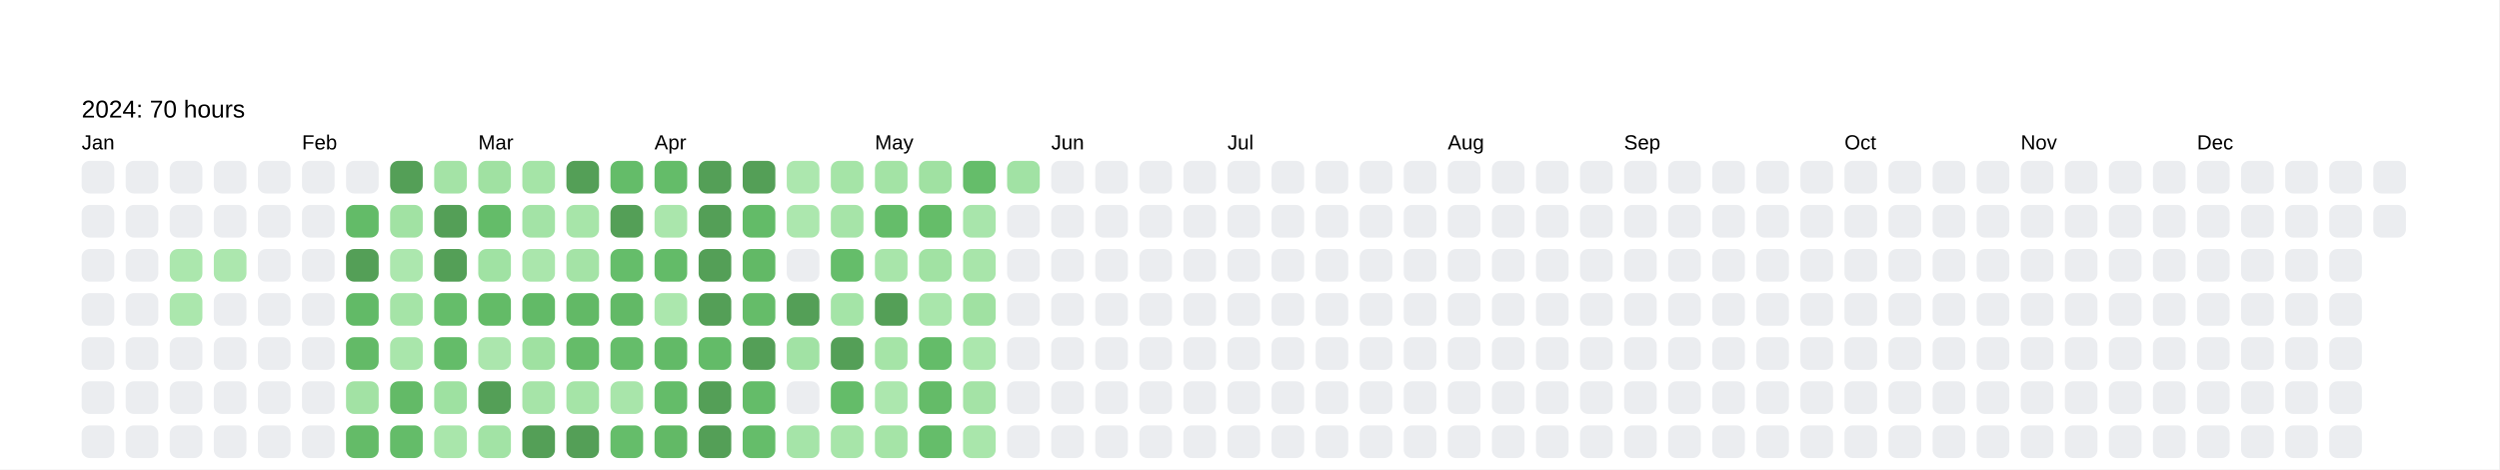
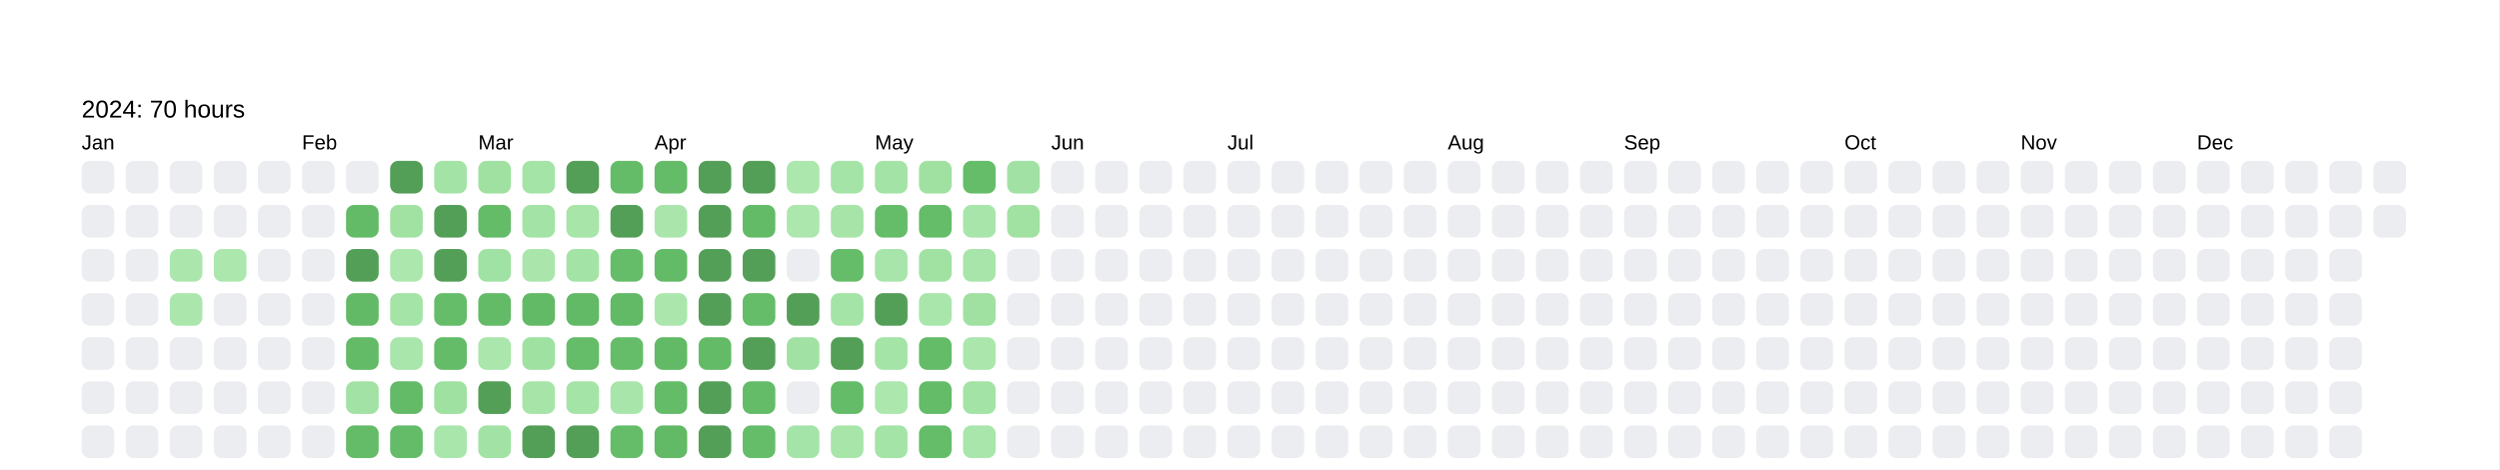
<svg xmlns="http://www.w3.org/2000/svg" baseProfile="full" height="57.5mm" version="1.1" viewBox="0,0,306.2,57.5" width="306.2mm">
  <defs />
  <rect fill="#FFFFFF" height="57.5" width="306.2" x="0" y="0" />
  <text fill="#000000" style="font-size:6px; font-family:Arial; font-weight:bold;" x="10" y="10" />
  <text fill="#000000" style="font-size:3px; font-family:Arial;" x="10" y="14.4">2024: 70 hours</text>
  <text fill="#000000" style="font-size:2.5px; font-family:Arial" x="10" y="18.3">Jan</text>
  <rect fill="#EBEDF0" height="4" rx="1" ry="1" width="4" x="10" y="19.7" />
  <rect fill="#EBEDF0" height="4" rx="1" ry="1" width="4" x="10" y="25.1" />
  <rect fill="#EBEDF0" height="4" rx="1" ry="1" width="4" x="10" y="30.5" />
  <rect fill="#EBEDF0" height="4" rx="1" ry="1" width="4" x="10" y="35.9" />
  <rect fill="#EBEDF0" height="4" rx="1" ry="1" width="4" x="10" y="41.3" />
  <rect fill="#EBEDF0" height="4" rx="1" ry="1" width="4" x="10" y="46.7" />
  <rect fill="#EBEDF0" height="4" rx="1" ry="1" width="4" x="10" y="52.1" />
  <rect fill="#EBEDF0" height="4" rx="1" ry="1" width="4" x="15.4" y="19.7" />
  <rect fill="#EBEDF0" height="4" rx="1" ry="1" width="4" x="15.4" y="25.1" />
  <rect fill="#EBEDF0" height="4" rx="1" ry="1" width="4" x="15.4" y="30.5" />
  <rect fill="#EBEDF0" height="4" rx="1" ry="1" width="4" x="15.4" y="35.9" />
  <rect fill="#EBEDF0" height="4" rx="1" ry="1" width="4" x="15.4" y="41.3" />
  <rect fill="#EBEDF0" height="4" rx="1" ry="1" width="4" x="15.4" y="46.7" />
  <rect fill="#EBEDF0" height="4" rx="1" ry="1" width="4" x="15.4" y="52.1" />
  <rect fill="#EBEDF0" height="4" rx="1" ry="1" width="4" x="20.8" y="19.7" />
  <rect fill="#EBEDF0" height="4" rx="1" ry="1" width="4" x="20.8" y="25.1" />
  <rect fill="#abe7ad" height="4" rx="1" ry="1" width="4" x="20.8" y="30.5" />
  <rect fill="#abe7ad" height="4" rx="1" ry="1" width="4" x="20.8" y="35.9" />
  <rect fill="#EBEDF0" height="4" rx="1" ry="1" width="4" x="20.8" y="41.3" />
  <rect fill="#EBEDF0" height="4" rx="1" ry="1" width="4" x="20.8" y="46.7" />
  <rect fill="#EBEDF0" height="4" rx="1" ry="1" width="4" x="20.8" y="52.1" />
  <rect fill="#EBEDF0" height="4" rx="1" ry="1" width="4" x="26.2" y="19.7" />
  <rect fill="#EBEDF0" height="4" rx="1" ry="1" width="4" x="26.2" y="25.1" />
  <rect fill="#ace7ae" height="4" rx="1" ry="1" width="4" x="26.2" y="30.5" />
  <rect fill="#EBEDF0" height="4" rx="1" ry="1" width="4" x="26.2" y="35.9" />
  <rect fill="#EBEDF0" height="4" rx="1" ry="1" width="4" x="26.2" y="41.3" />
  <rect fill="#EBEDF0" height="4" rx="1" ry="1" width="4" x="26.2" y="46.7" />
  <rect fill="#EBEDF0" height="4" rx="1" ry="1" width="4" x="26.2" y="52.1" />
  <rect fill="#EBEDF0" height="4" rx="1" ry="1" width="4" x="31.6" y="19.7" />
  <rect fill="#EBEDF0" height="4" rx="1" ry="1" width="4" x="31.6" y="25.1" />
  <rect fill="#EBEDF0" height="4" rx="1" ry="1" width="4" x="31.6" y="30.5" />
  <rect fill="#EBEDF0" height="4" rx="1" ry="1" width="4" x="31.6" y="35.9" />
  <rect fill="#EBEDF0" height="4" rx="1" ry="1" width="4" x="31.6" y="41.3" />
  <rect fill="#EBEDF0" height="4" rx="1" ry="1" width="4" x="31.6" y="46.7" />
  <rect fill="#EBEDF0" height="4" rx="1" ry="1" width="4" x="31.6" y="52.1" />
  <text fill="#000000" style="font-size:2.5px; font-family:Arial" x="37.0" y="18.3">Feb</text>
  <rect fill="#EBEDF0" height="4" rx="1" ry="1" width="4" x="37.0" y="19.7" />
  <rect fill="#EBEDF0" height="4" rx="1" ry="1" width="4" x="37.0" y="25.1" />
  <rect fill="#EBEDF0" height="4" rx="1" ry="1" width="4" x="37.0" y="30.5" />
  <rect fill="#EBEDF0" height="4" rx="1" ry="1" width="4" x="37.0" y="35.9" />
  <rect fill="#EBEDF0" height="4" rx="1" ry="1" width="4" x="37.0" y="41.3" />
  <rect fill="#EBEDF0" height="4" rx="1" ry="1" width="4" x="37.0" y="46.7" />
  <rect fill="#EBEDF0" height="4" rx="1" ry="1" width="4" x="37.0" y="52.1" />
  <rect fill="#EBEDF0" height="4" rx="1" ry="1" width="4" x="42.4" y="19.7" />
  <rect fill="#63bb68" height="4" rx="1" ry="1" width="4" x="42.4" y="25.1" />
  <rect fill="#549F57" height="4" rx="1" ry="1" width="4" x="42.4" y="30.5" />
  <rect fill="#62ba67" height="4" rx="1" ry="1" width="4" x="42.4" y="35.9" />
  <rect fill="#63ba67" height="4" rx="1" ry="1" width="4" x="42.4" y="41.3" />
  <rect fill="#a2e2a4" height="4" rx="1" ry="1" width="4" x="42.4" y="46.7" />
  <rect fill="#64bb68" height="4" rx="1" ry="1" width="4" x="42.4" y="52.1" />
  <rect fill="#549F57" height="4" rx="1" ry="1" width="4" x="47.8" y="19.7" />
  <rect fill="#a1e2a3" height="4" rx="1" ry="1" width="4" x="47.8" y="25.1" />
  <rect fill="#ace7ae" height="4" rx="1" ry="1" width="4" x="47.8" y="30.5" />
  <rect fill="#a5e4a7" height="4" rx="1" ry="1" width="4" x="47.8" y="35.9" />
  <rect fill="#a9e6ab" height="4" rx="1" ry="1" width="4" x="47.8" y="41.3" />
  <rect fill="#63ba67" height="4" rx="1" ry="1" width="4" x="47.8" y="46.7" />
  <rect fill="#64bc69" height="4" rx="1" ry="1" width="4" x="47.8" y="52.1" />
  <rect fill="#a4e3a6" height="4" rx="1" ry="1" width="4" x="53.2" y="19.7" />
  <rect fill="#549F57" height="4" rx="1" ry="1" width="4" x="53.2" y="25.1" />
  <rect fill="#549F57" height="4" rx="1" ry="1" width="4" x="53.2" y="30.5" />
  <rect fill="#65bd6a" height="4" rx="1" ry="1" width="4" x="53.2" y="35.9" />
  <rect fill="#64bc69" height="4" rx="1" ry="1" width="4" x="53.2" y="41.3" />
  <rect fill="#9ee1a1" height="4" rx="1" ry="1" width="4" x="53.2" y="46.7" />
  <rect fill="#a9e6ab" height="4" rx="1" ry="1" width="4" x="53.2" y="52.1" />
  <text fill="#000000" style="font-size:2.5px; font-family:Arial" x="58.6" y="18.3">Mar</text>
  <rect fill="#a0e1a2" height="4" rx="1" ry="1" width="4" x="58.6" y="19.7" />
  <rect fill="#64bc69" height="4" rx="1" ry="1" width="4" x="58.6" y="25.1" />
  <rect fill="#a0e2a3" height="4" rx="1" ry="1" width="4" x="58.6" y="30.5" />
  <rect fill="#63bb67" height="4" rx="1" ry="1" width="4" x="58.6" y="35.9" />
  <rect fill="#abe6ad" height="4" rx="1" ry="1" width="4" x="58.6" y="41.3" />
  <rect fill="#549F57" height="4" rx="1" ry="1" width="4" x="58.6" y="46.7" />
  <rect fill="#a2e3a5" height="4" rx="1" ry="1" width="4" x="58.6" y="52.1" />
  <rect fill="#a5e4a7" height="4" rx="1" ry="1" width="4" x="64" y="19.7" />
  <rect fill="#a3e3a6" height="4" rx="1" ry="1" width="4" x="64" y="25.1" />
  <rect fill="#aae6ac" height="4" rx="1" ry="1" width="4" x="64" y="30.5" />
  <rect fill="#62ba67" height="4" rx="1" ry="1" width="4" x="64" y="35.9" />
  <rect fill="#9fe1a1" height="4" rx="1" ry="1" width="4" x="64" y="41.3" />
  <rect fill="#a6e4a8" height="4" rx="1" ry="1" width="4" x="64" y="46.7" />
  <rect fill="#549F57" height="4" rx="1" ry="1" width="4" x="64" y="52.1" />
  <rect fill="#549F57" height="4" rx="1" ry="1" width="4" x="69.4" y="19.7" />
  <rect fill="#a7e5a9" height="4" rx="1" ry="1" width="4" x="69.4" y="25.1" />
  <rect fill="#a4e3a6" height="4" rx="1" ry="1" width="4" x="69.4" y="30.5" />
  <rect fill="#62b966" height="4" rx="1" ry="1" width="4" x="69.4" y="35.9" />
  <rect fill="#65bc69" height="4" rx="1" ry="1" width="4" x="69.4" y="41.3" />
  <rect fill="#a5e4a7" height="4" rx="1" ry="1" width="4" x="69.4" y="46.7" />
  <rect fill="#549F57" height="4" rx="1" ry="1" width="4" x="69.4" y="52.1" />
  <rect fill="#64bc69" height="4" rx="1" ry="1" width="4" x="74.8" y="19.7" />
  <rect fill="#549F57" height="4" rx="1" ry="1" width="4" x="74.8" y="25.1" />
  <rect fill="#65bd6a" height="4" rx="1" ry="1" width="4" x="74.8" y="30.5" />
  <rect fill="#62b966" height="4" rx="1" ry="1" width="4" x="74.8" y="35.9" />
  <rect fill="#65bd6a" height="4" rx="1" ry="1" width="4" x="74.8" y="41.3" />
  <rect fill="#a8e5aa" height="4" rx="1" ry="1" width="4" x="74.8" y="46.7" />
  <rect fill="#65bd6a" height="4" rx="1" ry="1" width="4" x="74.8" y="52.1" />
  <text fill="#000000" style="font-size:2.5px; font-family:Arial" x="80.2" y="18.3">Apr</text>
  <rect fill="#64bc69" height="4" rx="1" ry="1" width="4" x="80.2" y="19.7" />
  <rect fill="#aae6ac" height="4" rx="1" ry="1" width="4" x="80.2" y="25.1" />
  <rect fill="#63bb68" height="4" rx="1" ry="1" width="4" x="80.2" y="30.5" />
  <rect fill="#abe7ad" height="4" rx="1" ry="1" width="4" x="80.2" y="35.9" />
  <rect fill="#62ba67" height="4" rx="1" ry="1" width="4" x="80.2" y="41.3" />
  <rect fill="#64bc69" height="4" rx="1" ry="1" width="4" x="80.2" y="46.7" />
  <rect fill="#62b966" height="4" rx="1" ry="1" width="4" x="80.2" y="52.1" />
  <rect fill="#549F57" height="4" rx="1" ry="1" width="4" x="85.6" y="19.7" />
  <rect fill="#549F57" height="4" rx="1" ry="1" width="4" x="85.6" y="25.1" />
  <rect fill="#549F57" height="4" rx="1" ry="1" width="4" x="85.6" y="30.5" />
  <rect fill="#549F57" height="4" rx="1" ry="1" width="4" x="85.6" y="35.9" />
  <rect fill="#63bb68" height="4" rx="1" ry="1" width="4" x="85.6" y="41.3" />
  <rect fill="#549F57" height="4" rx="1" ry="1" width="4" x="85.6" y="46.7" />
  <rect fill="#549F57" height="4" rx="1" ry="1" width="4" x="85.6" y="52.1" />
  <rect fill="#549F57" height="4" rx="1" ry="1" width="4" x="91" y="19.7" />
  <rect fill="#63bb68" height="4" rx="1" ry="1" width="4" x="91" y="25.1" />
-   <rect fill="#62b966" height="4" rx="1" ry="1" width="4" x="91" y="30.5" />
+   <rect fill="#549F57" height="4" rx="1" ry="1" width="4" x="91" y="30.5" />
  <rect fill="#65bc69" height="4" rx="1" ry="1" width="4" x="91" y="35.9" />
  <rect fill="#549F57" height="4" rx="1" ry="1" width="4" x="91" y="41.3" />
  <rect fill="#64bc69" height="4" rx="1" ry="1" width="4" x="91" y="46.7" />
  <rect fill="#65bd6a" height="4" rx="1" ry="1" width="4" x="91" y="52.1" />
  <rect fill="#ace7ae" height="4" rx="1" ry="1" width="4" x="96.4" y="19.7" />
  <rect fill="#ace7ae" height="4" rx="1" ry="1" width="4" x="96.4" y="25.1" />
  <rect fill="#EBEDF0" height="4" rx="1" ry="1" width="4" x="96.4" y="30.5" />
  <rect fill="#549F57" height="4" rx="1" ry="1" width="4" x="96.4" y="35.9" />
  <rect fill="#a1e2a4" height="4" rx="1" ry="1" width="4" x="96.4" y="41.3" />
  <rect fill="#EBEDF0" height="4" rx="1" ry="1" width="4" x="96.4" y="46.7" />
  <rect fill="#a5e4a8" height="4" rx="1" ry="1" width="4" x="96.4" y="52.1" />
  <rect fill="#a5e4a7" height="4" rx="1" ry="1" width="4" x="101.8" y="19.7" />
  <rect fill="#a6e4a8" height="4" rx="1" ry="1" width="4" x="101.8" y="25.1" />
  <rect fill="#65bd6a" height="4" rx="1" ry="1" width="4" x="101.8" y="30.5" />
  <rect fill="#a4e4a7" height="4" rx="1" ry="1" width="4" x="101.8" y="35.9" />
  <rect fill="#549F57" height="4" rx="1" ry="1" width="4" x="101.8" y="41.3" />
  <rect fill="#64bc69" height="4" rx="1" ry="1" width="4" x="101.8" y="46.7" />
  <rect fill="#a7e5a9" height="4" rx="1" ry="1" width="4" x="101.8" y="52.1" />
  <text fill="#000000" style="font-size:2.5px; font-family:Arial" x="107.2" y="18.3">May</text>
  <rect fill="#a3e3a5" height="4" rx="1" ry="1" width="4" x="107.2" y="19.7" />
  <rect fill="#65bd6a" height="4" rx="1" ry="1" width="4" x="107.2" y="25.1" />
  <rect fill="#a8e5aa" height="4" rx="1" ry="1" width="4" x="107.2" y="30.5" />
  <rect fill="#549F57" height="4" rx="1" ry="1" width="4" x="107.2" y="35.9" />
  <rect fill="#a5e4a7" height="4" rx="1" ry="1" width="4" x="107.2" y="41.3" />
  <rect fill="#ace7ae" height="4" rx="1" ry="1" width="4" x="107.2" y="46.7" />
  <rect fill="#a5e4a7" height="4" rx="1" ry="1" width="4" x="107.2" y="52.1" />
  <rect fill="#a0e1a2" height="4" rx="1" ry="1" width="4" x="112.6" y="19.7" />
  <rect fill="#65bd69" height="4" rx="1" ry="1" width="4" x="112.6" y="25.1" />
  <rect fill="#a1e2a3" height="4" rx="1" ry="1" width="4" x="112.6" y="30.5" />
  <rect fill="#a9e6ab" height="4" rx="1" ry="1" width="4" x="112.6" y="35.9" />
  <rect fill="#64bc69" height="4" rx="1" ry="1" width="4" x="112.6" y="41.3" />
  <rect fill="#64bb68" height="4" rx="1" ry="1" width="4" x="112.6" y="46.7" />
  <rect fill="#65bd6a" height="4" rx="1" ry="1" width="4" x="112.6" y="52.1" />
  <rect fill="#65bd6a" height="4" rx="1" ry="1" width="4" x="118" y="19.7" />
  <rect fill="#a8e5ab" height="4" rx="1" ry="1" width="4" x="118" y="25.1" />
  <rect fill="#a8e5aa" height="4" rx="1" ry="1" width="4" x="118" y="30.5" />
  <rect fill="#a0e1a2" height="4" rx="1" ry="1" width="4" x="118" y="35.9" />
  <rect fill="#abe7ad" height="4" rx="1" ry="1" width="4" x="118" y="41.3" />
  <rect fill="#a4e3a6" height="4" rx="1" ry="1" width="4" x="118" y="46.7" />
  <rect fill="#a9e6ab" height="4" rx="1" ry="1" width="4" x="118" y="52.1" />
  <rect fill="#a1e2a4" height="4" rx="1" ry="1" width="4" x="123.4" y="19.7" />
-   <rect fill="#EBEDF0" height="4" rx="1" ry="1" width="4" x="123.4" y="25.1" />
+   <rect fill="#a1e2a3" height="4" rx="1" ry="1" width="4" x="123.4" y="25.1" />
  <rect fill="#EBEDF0" height="4" rx="1" ry="1" width="4" x="123.4" y="30.5" />
  <rect fill="#EBEDF0" height="4" rx="1" ry="1" width="4" x="123.4" y="35.9" />
  <rect fill="#EBEDF0" height="4" rx="1" ry="1" width="4" x="123.4" y="41.3" />
  <rect fill="#EBEDF0" height="4" rx="1" ry="1" width="4" x="123.4" y="46.7" />
  <rect fill="#EBEDF0" height="4" rx="1" ry="1" width="4" x="123.4" y="52.1" />
  <text fill="#000000" style="font-size:2.5px; font-family:Arial" x="128.8" y="18.3">Jun</text>
  <rect fill="#EBEDF0" height="4" rx="1" ry="1" width="4" x="128.8" y="19.7" />
  <rect fill="#EBEDF0" height="4" rx="1" ry="1" width="4" x="128.8" y="25.1" />
  <rect fill="#EBEDF0" height="4" rx="1" ry="1" width="4" x="128.8" y="30.5" />
  <rect fill="#EBEDF0" height="4" rx="1" ry="1" width="4" x="128.8" y="35.9" />
  <rect fill="#EBEDF0" height="4" rx="1" ry="1" width="4" x="128.8" y="41.3" />
  <rect fill="#EBEDF0" height="4" rx="1" ry="1" width="4" x="128.8" y="46.7" />
  <rect fill="#EBEDF0" height="4" rx="1" ry="1" width="4" x="128.8" y="52.1" />
  <rect fill="#EBEDF0" height="4" rx="1" ry="1" width="4" x="134.2" y="19.7" />
  <rect fill="#EBEDF0" height="4" rx="1" ry="1" width="4" x="134.2" y="25.1" />
  <rect fill="#EBEDF0" height="4" rx="1" ry="1" width="4" x="134.2" y="30.5" />
  <rect fill="#EBEDF0" height="4" rx="1" ry="1" width="4" x="134.2" y="35.9" />
  <rect fill="#EBEDF0" height="4" rx="1" ry="1" width="4" x="134.2" y="41.3" />
  <rect fill="#EBEDF0" height="4" rx="1" ry="1" width="4" x="134.2" y="46.7" />
  <rect fill="#EBEDF0" height="4" rx="1" ry="1" width="4" x="134.2" y="52.1" />
  <rect fill="#EBEDF0" height="4" rx="1" ry="1" width="4" x="139.6" y="19.7" />
  <rect fill="#EBEDF0" height="4" rx="1" ry="1" width="4" x="139.6" y="25.1" />
  <rect fill="#EBEDF0" height="4" rx="1" ry="1" width="4" x="139.6" y="30.5" />
  <rect fill="#EBEDF0" height="4" rx="1" ry="1" width="4" x="139.6" y="35.9" />
  <rect fill="#EBEDF0" height="4" rx="1" ry="1" width="4" x="139.6" y="41.3" />
  <rect fill="#EBEDF0" height="4" rx="1" ry="1" width="4" x="139.6" y="46.7" />
  <rect fill="#EBEDF0" height="4" rx="1" ry="1" width="4" x="139.6" y="52.1" />
  <rect fill="#EBEDF0" height="4" rx="1" ry="1" width="4" x="145" y="19.7" />
  <rect fill="#EBEDF0" height="4" rx="1" ry="1" width="4" x="145" y="25.1" />
  <rect fill="#EBEDF0" height="4" rx="1" ry="1" width="4" x="145" y="30.5" />
  <rect fill="#EBEDF0" height="4" rx="1" ry="1" width="4" x="145" y="35.9" />
  <rect fill="#EBEDF0" height="4" rx="1" ry="1" width="4" x="145" y="41.3" />
  <rect fill="#EBEDF0" height="4" rx="1" ry="1" width="4" x="145" y="46.7" />
  <rect fill="#EBEDF0" height="4" rx="1" ry="1" width="4" x="145" y="52.1" />
  <text fill="#000000" style="font-size:2.5px; font-family:Arial" x="150.4" y="18.3">Jul</text>
  <rect fill="#EBEDF0" height="4" rx="1" ry="1" width="4" x="150.4" y="19.7" />
  <rect fill="#EBEDF0" height="4" rx="1" ry="1" width="4" x="150.4" y="25.1" />
  <rect fill="#EBEDF0" height="4" rx="1" ry="1" width="4" x="150.4" y="30.5" />
  <rect fill="#EBEDF0" height="4" rx="1" ry="1" width="4" x="150.4" y="35.9" />
  <rect fill="#EBEDF0" height="4" rx="1" ry="1" width="4" x="150.4" y="41.3" />
  <rect fill="#EBEDF0" height="4" rx="1" ry="1" width="4" x="150.4" y="46.7" />
  <rect fill="#EBEDF0" height="4" rx="1" ry="1" width="4" x="150.4" y="52.1" />
  <rect fill="#EBEDF0" height="4" rx="1" ry="1" width="4" x="155.8" y="19.7" />
  <rect fill="#EBEDF0" height="4" rx="1" ry="1" width="4" x="155.8" y="25.1" />
  <rect fill="#EBEDF0" height="4" rx="1" ry="1" width="4" x="155.8" y="30.5" />
  <rect fill="#EBEDF0" height="4" rx="1" ry="1" width="4" x="155.8" y="35.9" />
  <rect fill="#EBEDF0" height="4" rx="1" ry="1" width="4" x="155.8" y="41.3" />
  <rect fill="#EBEDF0" height="4" rx="1" ry="1" width="4" x="155.8" y="46.7" />
  <rect fill="#EBEDF0" height="4" rx="1" ry="1" width="4" x="155.8" y="52.1" />
  <rect fill="#EBEDF0" height="4" rx="1" ry="1" width="4" x="161.2" y="19.7" />
  <rect fill="#EBEDF0" height="4" rx="1" ry="1" width="4" x="161.2" y="25.1" />
  <rect fill="#EBEDF0" height="4" rx="1" ry="1" width="4" x="161.2" y="30.5" />
  <rect fill="#EBEDF0" height="4" rx="1" ry="1" width="4" x="161.2" y="35.9" />
  <rect fill="#EBEDF0" height="4" rx="1" ry="1" width="4" x="161.2" y="41.3" />
  <rect fill="#EBEDF0" height="4" rx="1" ry="1" width="4" x="161.2" y="46.7" />
  <rect fill="#EBEDF0" height="4" rx="1" ry="1" width="4" x="161.2" y="52.1" />
  <rect fill="#EBEDF0" height="4" rx="1" ry="1" width="4" x="166.6" y="19.7" />
  <rect fill="#EBEDF0" height="4" rx="1" ry="1" width="4" x="166.6" y="25.1" />
  <rect fill="#EBEDF0" height="4" rx="1" ry="1" width="4" x="166.6" y="30.5" />
  <rect fill="#EBEDF0" height="4" rx="1" ry="1" width="4" x="166.6" y="35.9" />
  <rect fill="#EBEDF0" height="4" rx="1" ry="1" width="4" x="166.6" y="41.3" />
  <rect fill="#EBEDF0" height="4" rx="1" ry="1" width="4" x="166.6" y="46.7" />
  <rect fill="#EBEDF0" height="4" rx="1" ry="1" width="4" x="166.6" y="52.1" />
  <rect fill="#EBEDF0" height="4" rx="1" ry="1" width="4" x="172" y="19.7" />
  <rect fill="#EBEDF0" height="4" rx="1" ry="1" width="4" x="172" y="25.1" />
  <rect fill="#EBEDF0" height="4" rx="1" ry="1" width="4" x="172" y="30.5" />
  <rect fill="#EBEDF0" height="4" rx="1" ry="1" width="4" x="172" y="35.9" />
  <rect fill="#EBEDF0" height="4" rx="1" ry="1" width="4" x="172" y="41.3" />
  <rect fill="#EBEDF0" height="4" rx="1" ry="1" width="4" x="172" y="46.7" />
  <rect fill="#EBEDF0" height="4" rx="1" ry="1" width="4" x="172" y="52.1" />
  <text fill="#000000" style="font-size:2.5px; font-family:Arial" x="177.4" y="18.3">Aug</text>
  <rect fill="#EBEDF0" height="4" rx="1" ry="1" width="4" x="177.4" y="19.7" />
  <rect fill="#EBEDF0" height="4" rx="1" ry="1" width="4" x="177.4" y="25.1" />
  <rect fill="#EBEDF0" height="4" rx="1" ry="1" width="4" x="177.4" y="30.5" />
  <rect fill="#EBEDF0" height="4" rx="1" ry="1" width="4" x="177.4" y="35.9" />
  <rect fill="#EBEDF0" height="4" rx="1" ry="1" width="4" x="177.4" y="41.3" />
  <rect fill="#EBEDF0" height="4" rx="1" ry="1" width="4" x="177.4" y="46.7" />
  <rect fill="#EBEDF0" height="4" rx="1" ry="1" width="4" x="177.4" y="52.1" />
  <rect fill="#EBEDF0" height="4" rx="1" ry="1" width="4" x="182.8" y="19.7" />
  <rect fill="#EBEDF0" height="4" rx="1" ry="1" width="4" x="182.8" y="25.1" />
  <rect fill="#EBEDF0" height="4" rx="1" ry="1" width="4" x="182.8" y="30.5" />
  <rect fill="#EBEDF0" height="4" rx="1" ry="1" width="4" x="182.8" y="35.9" />
  <rect fill="#EBEDF0" height="4" rx="1" ry="1" width="4" x="182.8" y="41.3" />
  <rect fill="#EBEDF0" height="4" rx="1" ry="1" width="4" x="182.8" y="46.7" />
  <rect fill="#EBEDF0" height="4" rx="1" ry="1" width="4" x="182.8" y="52.1" />
  <rect fill="#EBEDF0" height="4" rx="1" ry="1" width="4" x="188.2" y="19.7" />
  <rect fill="#EBEDF0" height="4" rx="1" ry="1" width="4" x="188.2" y="25.1" />
  <rect fill="#EBEDF0" height="4" rx="1" ry="1" width="4" x="188.2" y="30.5" />
  <rect fill="#EBEDF0" height="4" rx="1" ry="1" width="4" x="188.2" y="35.9" />
  <rect fill="#EBEDF0" height="4" rx="1" ry="1" width="4" x="188.2" y="41.3" />
  <rect fill="#EBEDF0" height="4" rx="1" ry="1" width="4" x="188.2" y="46.7" />
  <rect fill="#EBEDF0" height="4" rx="1" ry="1" width="4" x="188.2" y="52.1" />
  <rect fill="#EBEDF0" height="4" rx="1" ry="1" width="4" x="193.6" y="19.7" />
  <rect fill="#EBEDF0" height="4" rx="1" ry="1" width="4" x="193.6" y="25.1" />
  <rect fill="#EBEDF0" height="4" rx="1" ry="1" width="4" x="193.6" y="30.5" />
  <rect fill="#EBEDF0" height="4" rx="1" ry="1" width="4" x="193.6" y="35.9" />
  <rect fill="#EBEDF0" height="4" rx="1" ry="1" width="4" x="193.6" y="41.3" />
  <rect fill="#EBEDF0" height="4" rx="1" ry="1" width="4" x="193.6" y="46.7" />
  <rect fill="#EBEDF0" height="4" rx="1" ry="1" width="4" x="193.6" y="52.1" />
  <text fill="#000000" style="font-size:2.5px; font-family:Arial" x="199" y="18.3">Sep</text>
  <rect fill="#EBEDF0" height="4" rx="1" ry="1" width="4" x="199" y="19.7" />
  <rect fill="#EBEDF0" height="4" rx="1" ry="1" width="4" x="199" y="25.1" />
  <rect fill="#EBEDF0" height="4" rx="1" ry="1" width="4" x="199" y="30.5" />
  <rect fill="#EBEDF0" height="4" rx="1" ry="1" width="4" x="199" y="35.9" />
  <rect fill="#EBEDF0" height="4" rx="1" ry="1" width="4" x="199" y="41.3" />
  <rect fill="#EBEDF0" height="4" rx="1" ry="1" width="4" x="199" y="46.7" />
  <rect fill="#EBEDF0" height="4" rx="1" ry="1" width="4" x="199" y="52.1" />
  <rect fill="#EBEDF0" height="4" rx="1" ry="1" width="4" x="204.4" y="19.7" />
  <rect fill="#EBEDF0" height="4" rx="1" ry="1" width="4" x="204.4" y="25.1" />
  <rect fill="#EBEDF0" height="4" rx="1" ry="1" width="4" x="204.4" y="30.5" />
  <rect fill="#EBEDF0" height="4" rx="1" ry="1" width="4" x="204.4" y="35.9" />
  <rect fill="#EBEDF0" height="4" rx="1" ry="1" width="4" x="204.4" y="41.3" />
  <rect fill="#EBEDF0" height="4" rx="1" ry="1" width="4" x="204.4" y="46.7" />
  <rect fill="#EBEDF0" height="4" rx="1" ry="1" width="4" x="204.4" y="52.1" />
  <rect fill="#EBEDF0" height="4" rx="1" ry="1" width="4" x="209.8" y="19.7" />
  <rect fill="#EBEDF0" height="4" rx="1" ry="1" width="4" x="209.8" y="25.1" />
  <rect fill="#EBEDF0" height="4" rx="1" ry="1" width="4" x="209.8" y="30.5" />
  <rect fill="#EBEDF0" height="4" rx="1" ry="1" width="4" x="209.8" y="35.9" />
  <rect fill="#EBEDF0" height="4" rx="1" ry="1" width="4" x="209.8" y="41.3" />
  <rect fill="#EBEDF0" height="4" rx="1" ry="1" width="4" x="209.8" y="46.7" />
  <rect fill="#EBEDF0" height="4" rx="1" ry="1" width="4" x="209.8" y="52.1" />
  <rect fill="#EBEDF0" height="4" rx="1" ry="1" width="4" x="215.2" y="19.7" />
  <rect fill="#EBEDF0" height="4" rx="1" ry="1" width="4" x="215.2" y="25.1" />
  <rect fill="#EBEDF0" height="4" rx="1" ry="1" width="4" x="215.2" y="30.5" />
  <rect fill="#EBEDF0" height="4" rx="1" ry="1" width="4" x="215.2" y="35.9" />
  <rect fill="#EBEDF0" height="4" rx="1" ry="1" width="4" x="215.2" y="41.3" />
  <rect fill="#EBEDF0" height="4" rx="1" ry="1" width="4" x="215.2" y="46.7" />
  <rect fill="#EBEDF0" height="4" rx="1" ry="1" width="4" x="215.2" y="52.1" />
  <rect fill="#EBEDF0" height="4" rx="1" ry="1" width="4" x="220.6" y="19.7" />
  <rect fill="#EBEDF0" height="4" rx="1" ry="1" width="4" x="220.6" y="25.1" />
  <rect fill="#EBEDF0" height="4" rx="1" ry="1" width="4" x="220.6" y="30.5" />
  <rect fill="#EBEDF0" height="4" rx="1" ry="1" width="4" x="220.6" y="35.9" />
  <rect fill="#EBEDF0" height="4" rx="1" ry="1" width="4" x="220.6" y="41.3" />
  <rect fill="#EBEDF0" height="4" rx="1" ry="1" width="4" x="220.6" y="46.7" />
  <rect fill="#EBEDF0" height="4" rx="1" ry="1" width="4" x="220.6" y="52.1" />
  <text fill="#000000" style="font-size:2.5px; font-family:Arial" x="226" y="18.3">Oct</text>
  <rect fill="#EBEDF0" height="4" rx="1" ry="1" width="4" x="226" y="19.7" />
  <rect fill="#EBEDF0" height="4" rx="1" ry="1" width="4" x="226" y="25.1" />
  <rect fill="#EBEDF0" height="4" rx="1" ry="1" width="4" x="226" y="30.5" />
  <rect fill="#EBEDF0" height="4" rx="1" ry="1" width="4" x="226" y="35.9" />
  <rect fill="#EBEDF0" height="4" rx="1" ry="1" width="4" x="226" y="41.3" />
  <rect fill="#EBEDF0" height="4" rx="1" ry="1" width="4" x="226" y="46.7" />
  <rect fill="#EBEDF0" height="4" rx="1" ry="1" width="4" x="226" y="52.1" />
  <rect fill="#EBEDF0" height="4" rx="1" ry="1" width="4" x="231.4" y="19.7" />
  <rect fill="#EBEDF0" height="4" rx="1" ry="1" width="4" x="231.4" y="25.1" />
  <rect fill="#EBEDF0" height="4" rx="1" ry="1" width="4" x="231.4" y="30.5" />
  <rect fill="#EBEDF0" height="4" rx="1" ry="1" width="4" x="231.4" y="35.9" />
  <rect fill="#EBEDF0" height="4" rx="1" ry="1" width="4" x="231.4" y="41.3" />
  <rect fill="#EBEDF0" height="4" rx="1" ry="1" width="4" x="231.4" y="46.7" />
  <rect fill="#EBEDF0" height="4" rx="1" ry="1" width="4" x="231.4" y="52.1" />
  <rect fill="#EBEDF0" height="4" rx="1" ry="1" width="4" x="236.8" y="19.7" />
  <rect fill="#EBEDF0" height="4" rx="1" ry="1" width="4" x="236.8" y="25.1" />
  <rect fill="#EBEDF0" height="4" rx="1" ry="1" width="4" x="236.8" y="30.5" />
  <rect fill="#EBEDF0" height="4" rx="1" ry="1" width="4" x="236.8" y="35.9" />
  <rect fill="#EBEDF0" height="4" rx="1" ry="1" width="4" x="236.8" y="41.3" />
  <rect fill="#EBEDF0" height="4" rx="1" ry="1" width="4" x="236.8" y="46.7" />
  <rect fill="#EBEDF0" height="4" rx="1" ry="1" width="4" x="236.8" y="52.1" />
  <rect fill="#EBEDF0" height="4" rx="1" ry="1" width="4" x="242.2" y="19.7" />
  <rect fill="#EBEDF0" height="4" rx="1" ry="1" width="4" x="242.2" y="25.1" />
  <rect fill="#EBEDF0" height="4" rx="1" ry="1" width="4" x="242.2" y="30.5" />
  <rect fill="#EBEDF0" height="4" rx="1" ry="1" width="4" x="242.2" y="35.9" />
  <rect fill="#EBEDF0" height="4" rx="1" ry="1" width="4" x="242.2" y="41.3" />
  <rect fill="#EBEDF0" height="4" rx="1" ry="1" width="4" x="242.2" y="46.7" />
  <rect fill="#EBEDF0" height="4" rx="1" ry="1" width="4" x="242.2" y="52.1" />
  <text fill="#000000" style="font-size:2.5px; font-family:Arial" x="247.6" y="18.3">Nov</text>
  <rect fill="#EBEDF0" height="4" rx="1" ry="1" width="4" x="247.6" y="19.7" />
  <rect fill="#EBEDF0" height="4" rx="1" ry="1" width="4" x="247.6" y="25.1" />
  <rect fill="#EBEDF0" height="4" rx="1" ry="1" width="4" x="247.6" y="30.5" />
  <rect fill="#EBEDF0" height="4" rx="1" ry="1" width="4" x="247.6" y="35.9" />
  <rect fill="#EBEDF0" height="4" rx="1" ry="1" width="4" x="247.6" y="41.3" />
  <rect fill="#EBEDF0" height="4" rx="1" ry="1" width="4" x="247.6" y="46.7" />
  <rect fill="#EBEDF0" height="4" rx="1" ry="1" width="4" x="247.6" y="52.1" />
  <rect fill="#EBEDF0" height="4" rx="1" ry="1" width="4" x="253" y="19.7" />
  <rect fill="#EBEDF0" height="4" rx="1" ry="1" width="4" x="253" y="25.1" />
  <rect fill="#EBEDF0" height="4" rx="1" ry="1" width="4" x="253" y="30.5" />
  <rect fill="#EBEDF0" height="4" rx="1" ry="1" width="4" x="253" y="35.9" />
  <rect fill="#EBEDF0" height="4" rx="1" ry="1" width="4" x="253" y="41.3" />
  <rect fill="#EBEDF0" height="4" rx="1" ry="1" width="4" x="253" y="46.7" />
  <rect fill="#EBEDF0" height="4" rx="1" ry="1" width="4" x="253" y="52.1" />
  <rect fill="#EBEDF0" height="4" rx="1" ry="1" width="4" x="258.4" y="19.7" />
  <rect fill="#EBEDF0" height="4" rx="1" ry="1" width="4" x="258.4" y="25.1" />
  <rect fill="#EBEDF0" height="4" rx="1" ry="1" width="4" x="258.4" y="30.5" />
  <rect fill="#EBEDF0" height="4" rx="1" ry="1" width="4" x="258.4" y="35.9" />
  <rect fill="#EBEDF0" height="4" rx="1" ry="1" width="4" x="258.4" y="41.3" />
  <rect fill="#EBEDF0" height="4" rx="1" ry="1" width="4" x="258.4" y="46.7" />
  <rect fill="#EBEDF0" height="4" rx="1" ry="1" width="4" x="258.4" y="52.1" />
  <rect fill="#EBEDF0" height="4" rx="1" ry="1" width="4" x="263.8" y="19.7" />
  <rect fill="#EBEDF0" height="4" rx="1" ry="1" width="4" x="263.8" y="25.1" />
  <rect fill="#EBEDF0" height="4" rx="1" ry="1" width="4" x="263.8" y="30.5" />
  <rect fill="#EBEDF0" height="4" rx="1" ry="1" width="4" x="263.8" y="35.9" />
  <rect fill="#EBEDF0" height="4" rx="1" ry="1" width="4" x="263.8" y="41.3" />
  <rect fill="#EBEDF0" height="4" rx="1" ry="1" width="4" x="263.8" y="46.7" />
  <rect fill="#EBEDF0" height="4" rx="1" ry="1" width="4" x="263.8" y="52.1" />
  <text fill="#000000" style="font-size:2.5px; font-family:Arial" x="269.2" y="18.3">Dec</text>
  <rect fill="#EBEDF0" height="4" rx="1" ry="1" width="4" x="269.2" y="19.7" />
  <rect fill="#EBEDF0" height="4" rx="1" ry="1" width="4" x="269.2" y="25.1" />
  <rect fill="#EBEDF0" height="4" rx="1" ry="1" width="4" x="269.2" y="30.5" />
  <rect fill="#EBEDF0" height="4" rx="1" ry="1" width="4" x="269.2" y="35.9" />
  <rect fill="#EBEDF0" height="4" rx="1" ry="1" width="4" x="269.2" y="41.3" />
  <rect fill="#EBEDF0" height="4" rx="1" ry="1" width="4" x="269.2" y="46.7" />
  <rect fill="#EBEDF0" height="4" rx="1" ry="1" width="4" x="269.2" y="52.1" />
  <rect fill="#EBEDF0" height="4" rx="1" ry="1" width="4" x="274.6" y="19.7" />
  <rect fill="#EBEDF0" height="4" rx="1" ry="1" width="4" x="274.6" y="25.1" />
  <rect fill="#EBEDF0" height="4" rx="1" ry="1" width="4" x="274.6" y="30.5" />
  <rect fill="#EBEDF0" height="4" rx="1" ry="1" width="4" x="274.6" y="35.9" />
  <rect fill="#EBEDF0" height="4" rx="1" ry="1" width="4" x="274.6" y="41.3" />
  <rect fill="#EBEDF0" height="4" rx="1" ry="1" width="4" x="274.6" y="46.7" />
  <rect fill="#EBEDF0" height="4" rx="1" ry="1" width="4" x="274.6" y="52.1" />
  <rect fill="#EBEDF0" height="4" rx="1" ry="1" width="4" x="280" y="19.7" />
  <rect fill="#EBEDF0" height="4" rx="1" ry="1" width="4" x="280" y="25.1" />
  <rect fill="#EBEDF0" height="4" rx="1" ry="1" width="4" x="280" y="30.5" />
  <rect fill="#EBEDF0" height="4" rx="1" ry="1" width="4" x="280" y="35.9" />
  <rect fill="#EBEDF0" height="4" rx="1" ry="1" width="4" x="280" y="41.3" />
  <rect fill="#EBEDF0" height="4" rx="1" ry="1" width="4" x="280" y="46.7" />
  <rect fill="#EBEDF0" height="4" rx="1" ry="1" width="4" x="280" y="52.1" />
  <rect fill="#EBEDF0" height="4" rx="1" ry="1" width="4" x="285.4" y="19.7" />
  <rect fill="#EBEDF0" height="4" rx="1" ry="1" width="4" x="285.4" y="25.1" />
  <rect fill="#EBEDF0" height="4" rx="1" ry="1" width="4" x="285.4" y="30.5" />
  <rect fill="#EBEDF0" height="4" rx="1" ry="1" width="4" x="285.4" y="35.9" />
  <rect fill="#EBEDF0" height="4" rx="1" ry="1" width="4" x="285.4" y="41.3" />
  <rect fill="#EBEDF0" height="4" rx="1" ry="1" width="4" x="285.4" y="46.7" />
  <rect fill="#EBEDF0" height="4" rx="1" ry="1" width="4" x="285.4" y="52.1" />
  <rect fill="#EBEDF0" height="4" rx="1" ry="1" width="4" x="290.8" y="19.7" />
  <rect fill="#EBEDF0" height="4" rx="1" ry="1" width="4" x="290.8" y="25.1" />
</svg>
